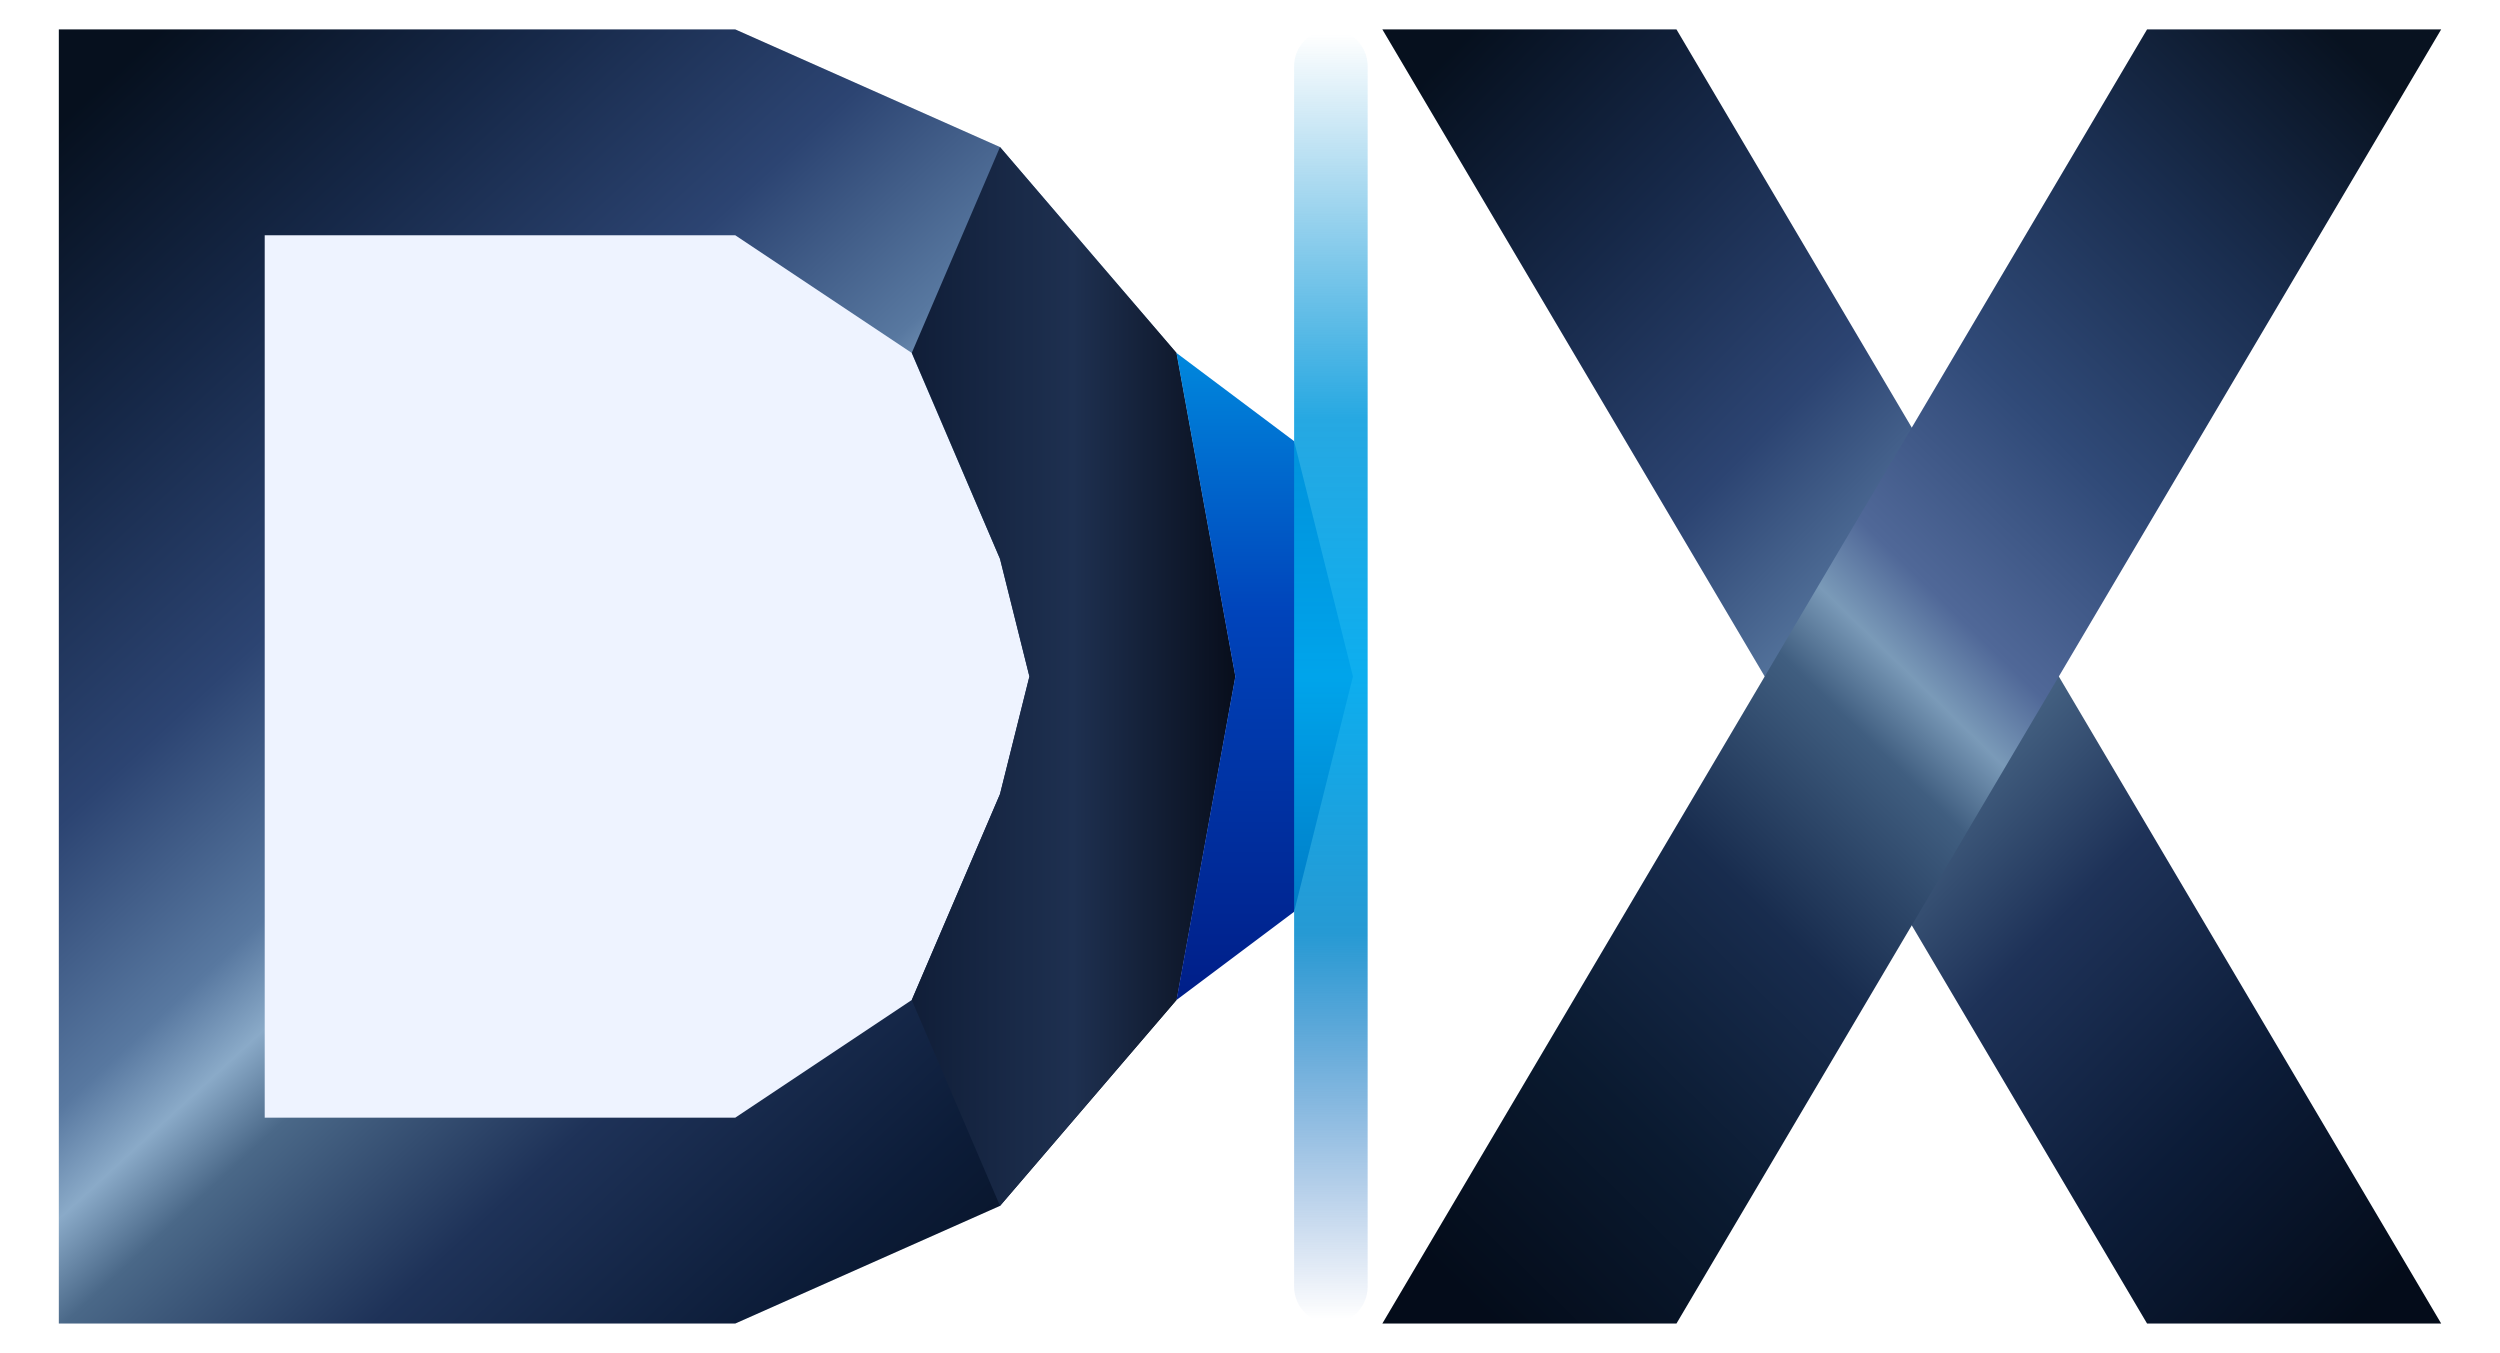
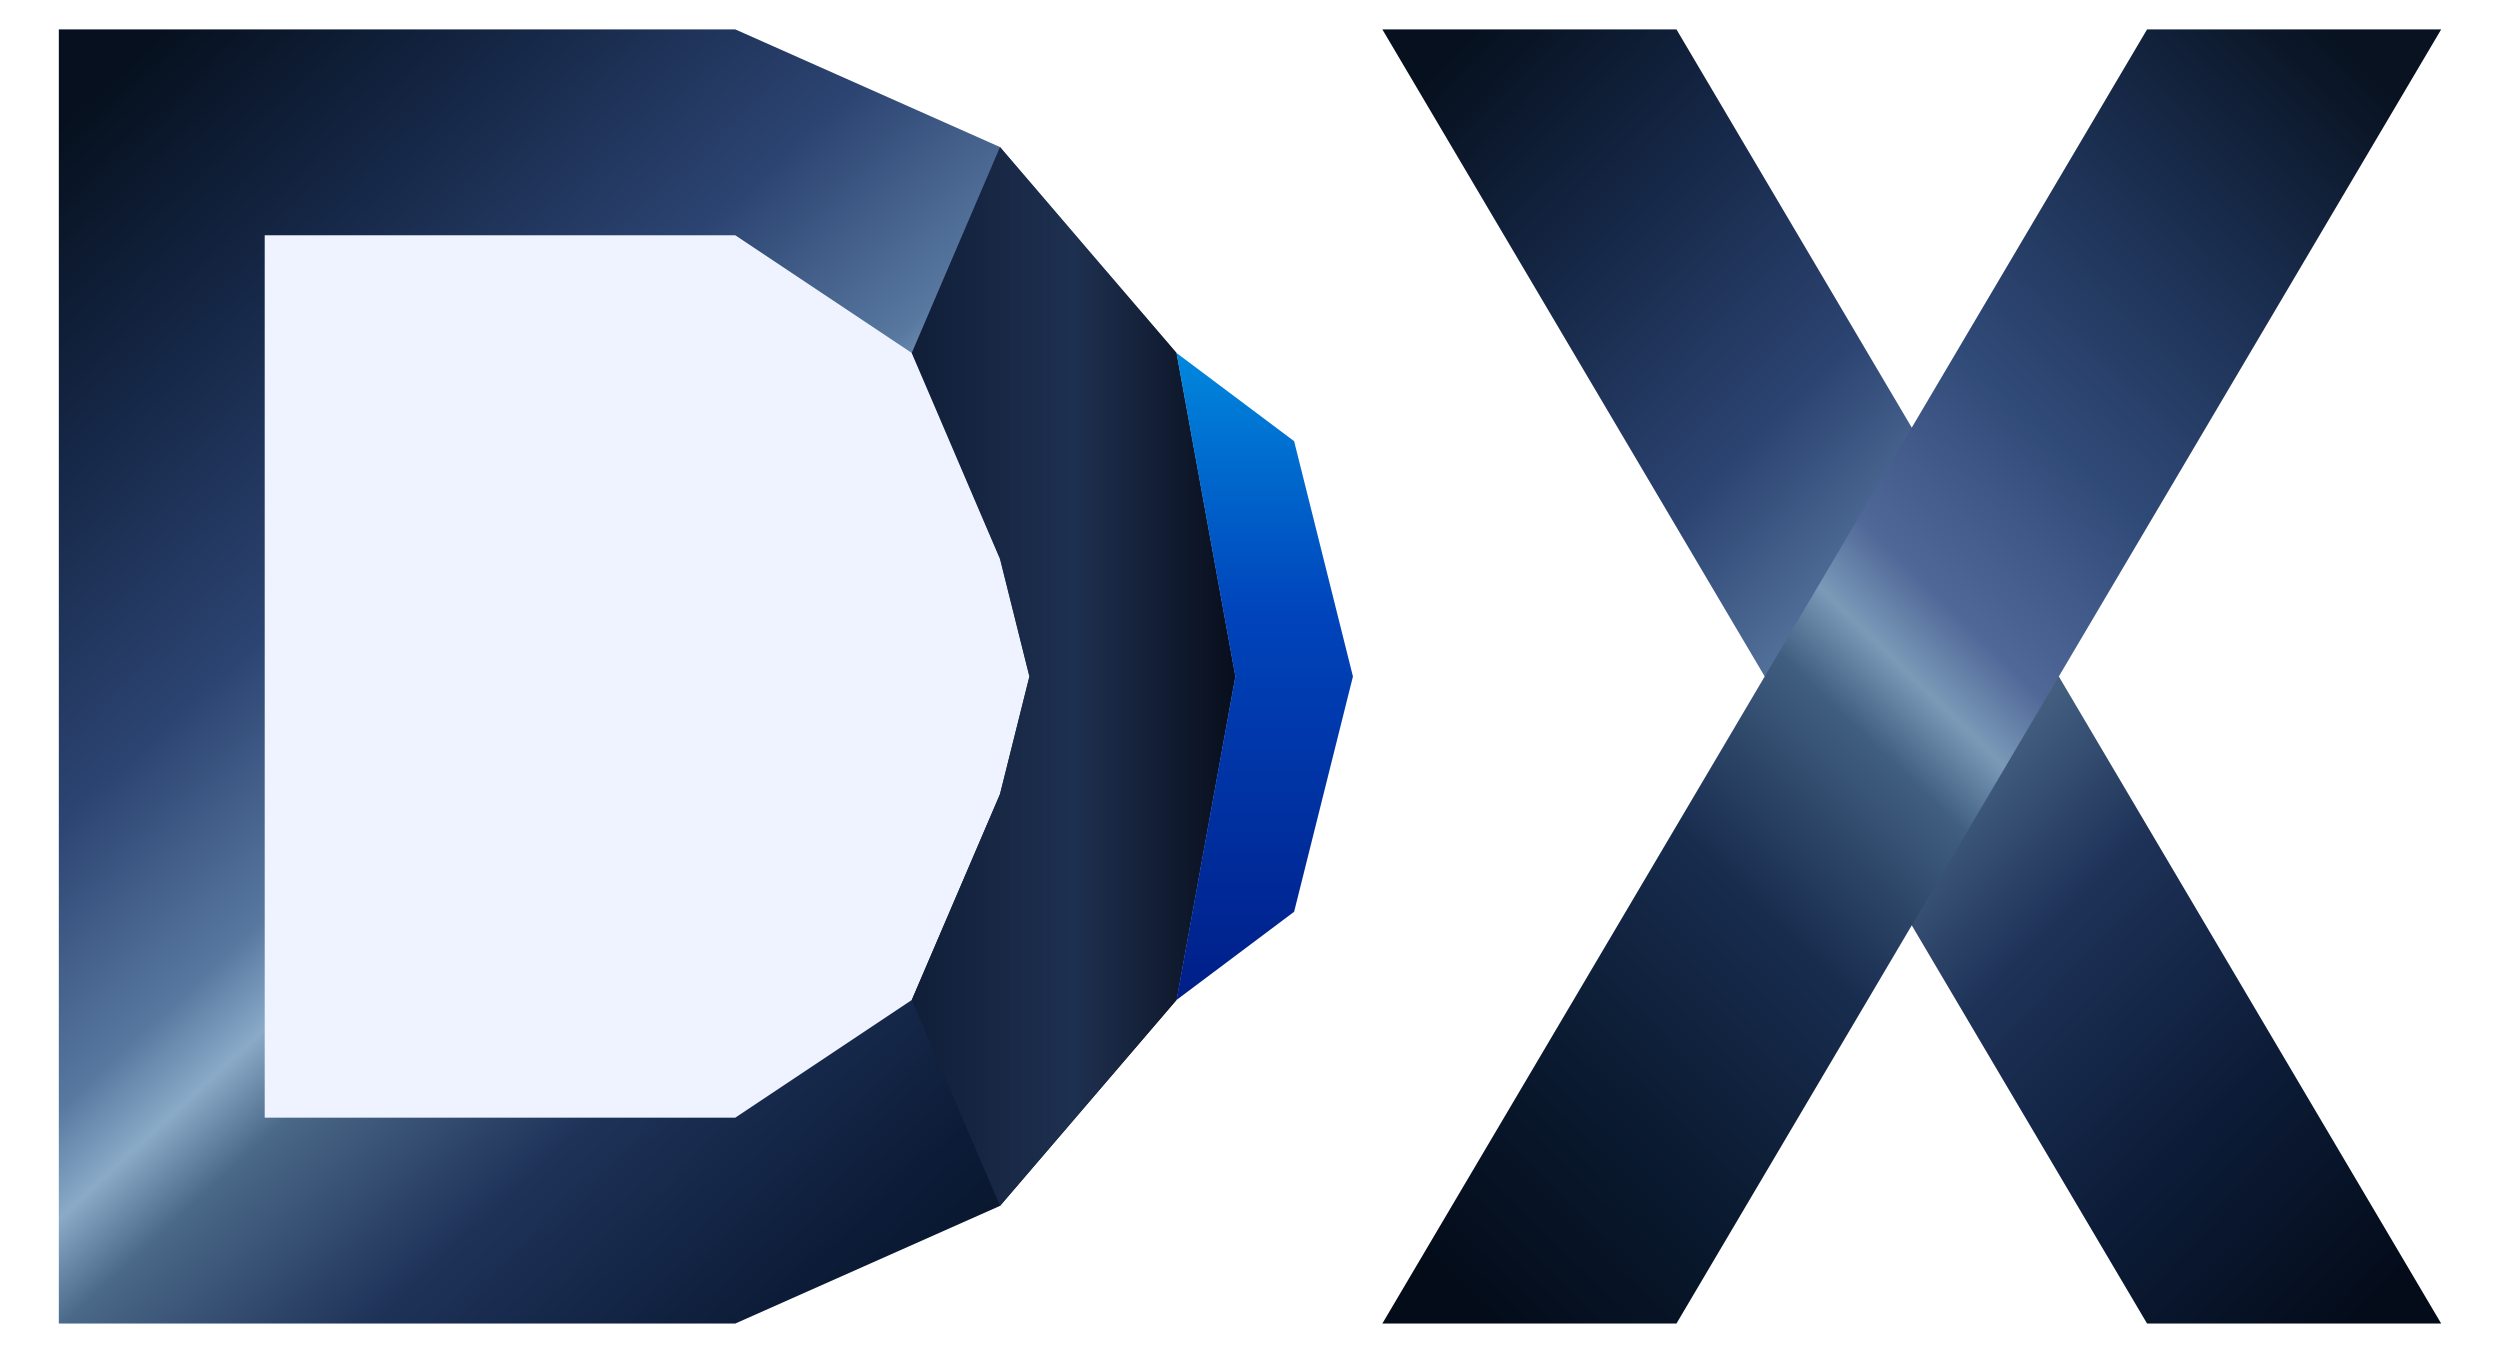
<svg xmlns="http://www.w3.org/2000/svg" viewBox="0 0 170 92" fill="none" role="img" aria-label="DREXONYX GROUP DX monogram mark — light">
  <defs>
    <linearGradient id="dgl-chrome" x1="0.08" y1="0" x2="0.92" y2="1">
      <stop offset="0%" stop-color="#06101E" />
      <stop offset="16%" stop-color="#162848" />
      <stop offset="32%" stop-color="#2C4472" />
      <stop offset="45%" stop-color="#5878A0" />
      <stop offset="50%" stop-color="#8AAAC8" />
      <stop offset="55%" stop-color="#4A6888" />
      <stop offset="68%" stop-color="#1E3258" />
      <stop offset="84%" stop-color="#0C1C38" />
      <stop offset="100%" stop-color="#040C1A" />
    </linearGradient>
    <linearGradient id="dgl-chrome-x" x1="0.9" y1="0" x2="0.1" y2="1">
      <stop offset="0%" stop-color="#081220" />
      <stop offset="16%" stop-color="#1A2E50" />
      <stop offset="32%" stop-color="#304A78" />
      <stop offset="45%" stop-color="#506898" />
      <stop offset="50%" stop-color="#7A9AB8" />
      <stop offset="55%" stop-color="#405E80" />
      <stop offset="68%" stop-color="#182C4E" />
      <stop offset="84%" stop-color="#0A1A30" />
      <stop offset="100%" stop-color="#040C1A" />
    </linearGradient>
    <linearGradient id="dgl-blue-accent" x1="0" y1="0" x2="0" y2="1">
      <stop offset="0%" stop-color="#0088DD" />
      <stop offset="40%" stop-color="#0044BB" />
      <stop offset="100%" stop-color="#001E88" />
    </linearGradient>
-     <linearGradient id="dgl-blue-sweep" x1="0" y1="0" x2="0" y2="1">
-       <stop offset="0%" stop-color="#0088CC" stop-opacity="0" />
-       <stop offset="30%" stop-color="#0099DD" stop-opacity="0.85" />
-       <stop offset="50%" stop-color="#00AAEE" stop-opacity="0.95" />
-       <stop offset="70%" stop-color="#0088CC" stop-opacity="0.85" />
-       <stop offset="100%" stop-color="#0044AA" stop-opacity="0" />
-     </linearGradient>
    <linearGradient id="dgl-inner-edge" x1="0" y1="0.5" x2="1" y2="0.5">
      <stop offset="0%" stop-color="#101E38" />
      <stop offset="50%" stop-color="#1E3050" />
      <stop offset="100%" stop-color="#080E1C" />
    </linearGradient>
  </defs>
  <path d="M4,2 L50,2 L68,10 L80,24 L84,46 L80,68 L68,82 L50,90 L4,90 Z" fill="url(#dgl-chrome)" />
  <path d="M18,16 L50,16 L62,24 L68,38 L70,46 L68,54 L62,68 L50,76 L18,76 Z" fill="#EEF3FF" />
  <path d="M62,24 L68,10 L80,24 L84,46 L80,68 L68,82 L62,68 L68,54 L70,46 L68,38 Z" fill="url(#dgl-inner-edge)" />
  <path d="M80,24 L88,30 L92,46 L88,62 L80,68 L84,46 Z" fill="url(#dgl-blue-accent)" opacity="1.0" />
-   <rect x="88" y="2" width="5" height="88" rx="2.5" fill="url(#dgl-blue-sweep)" />
  <path d="M94,2 L114,2 L166,90 L146,90 Z" fill="url(#dgl-chrome)" />
  <path d="M146,2 L166,2 L114,90 L94,90 Z" fill="url(#dgl-chrome-x)" />
</svg>
